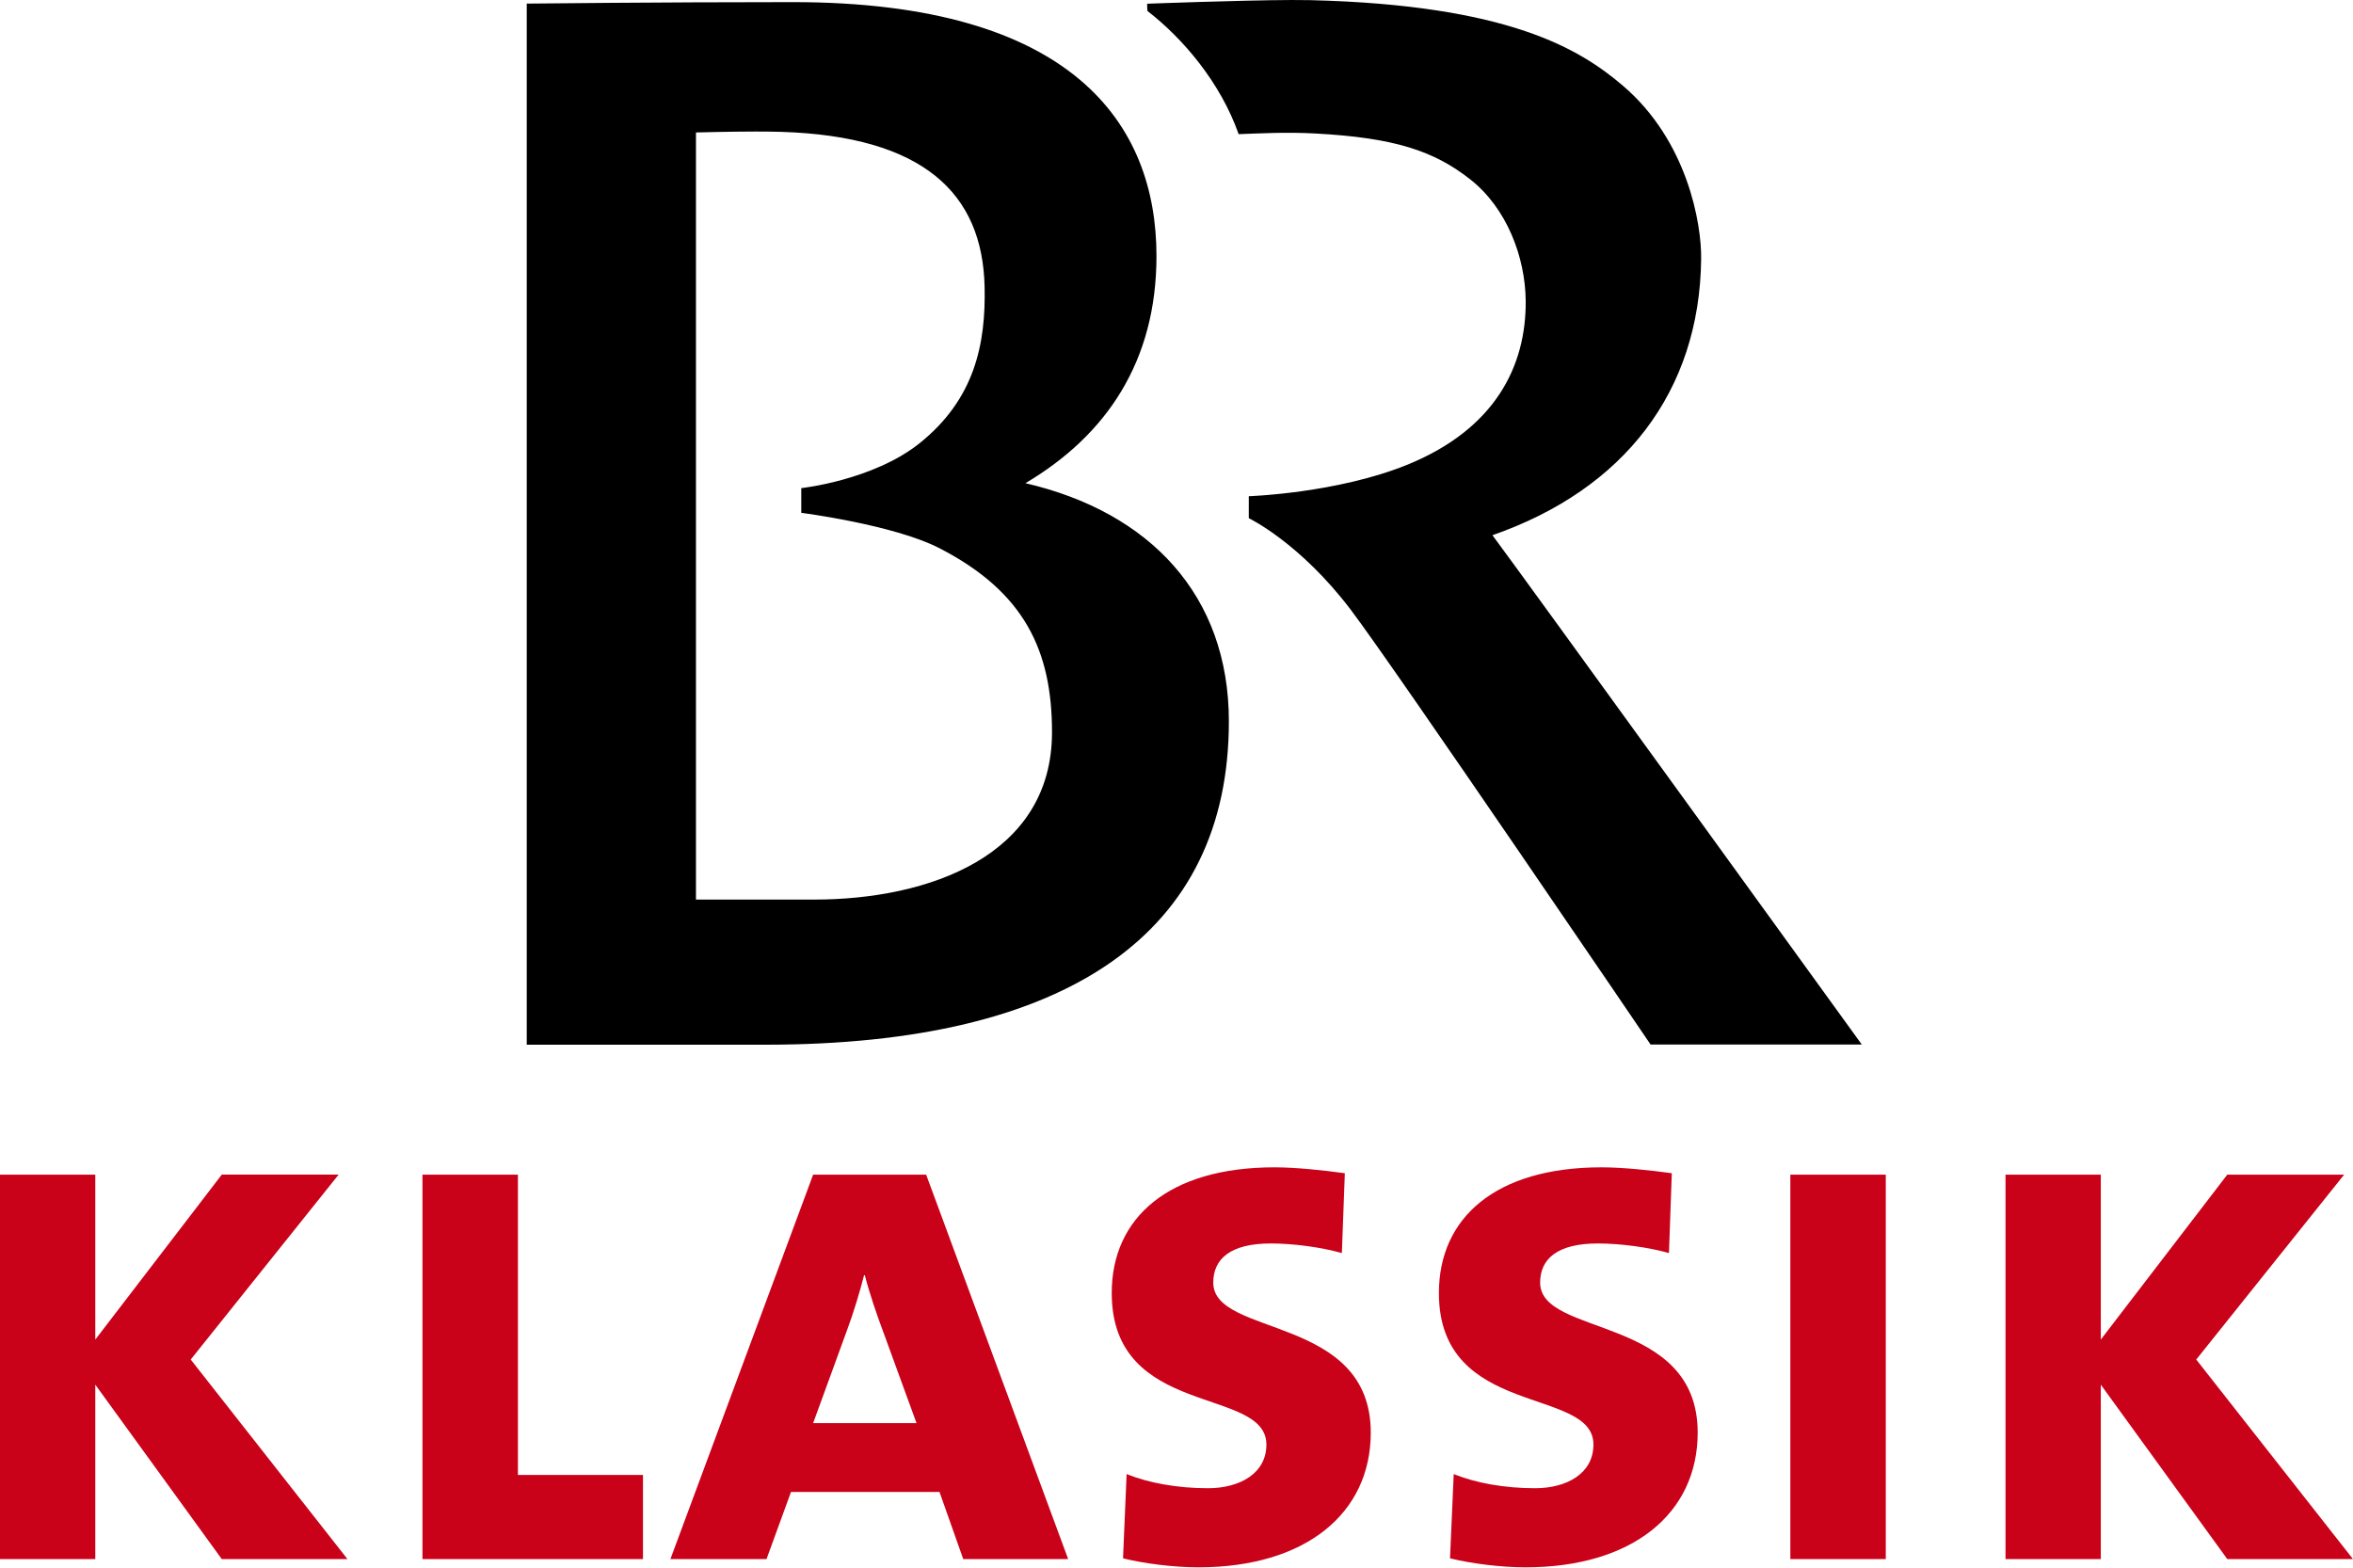
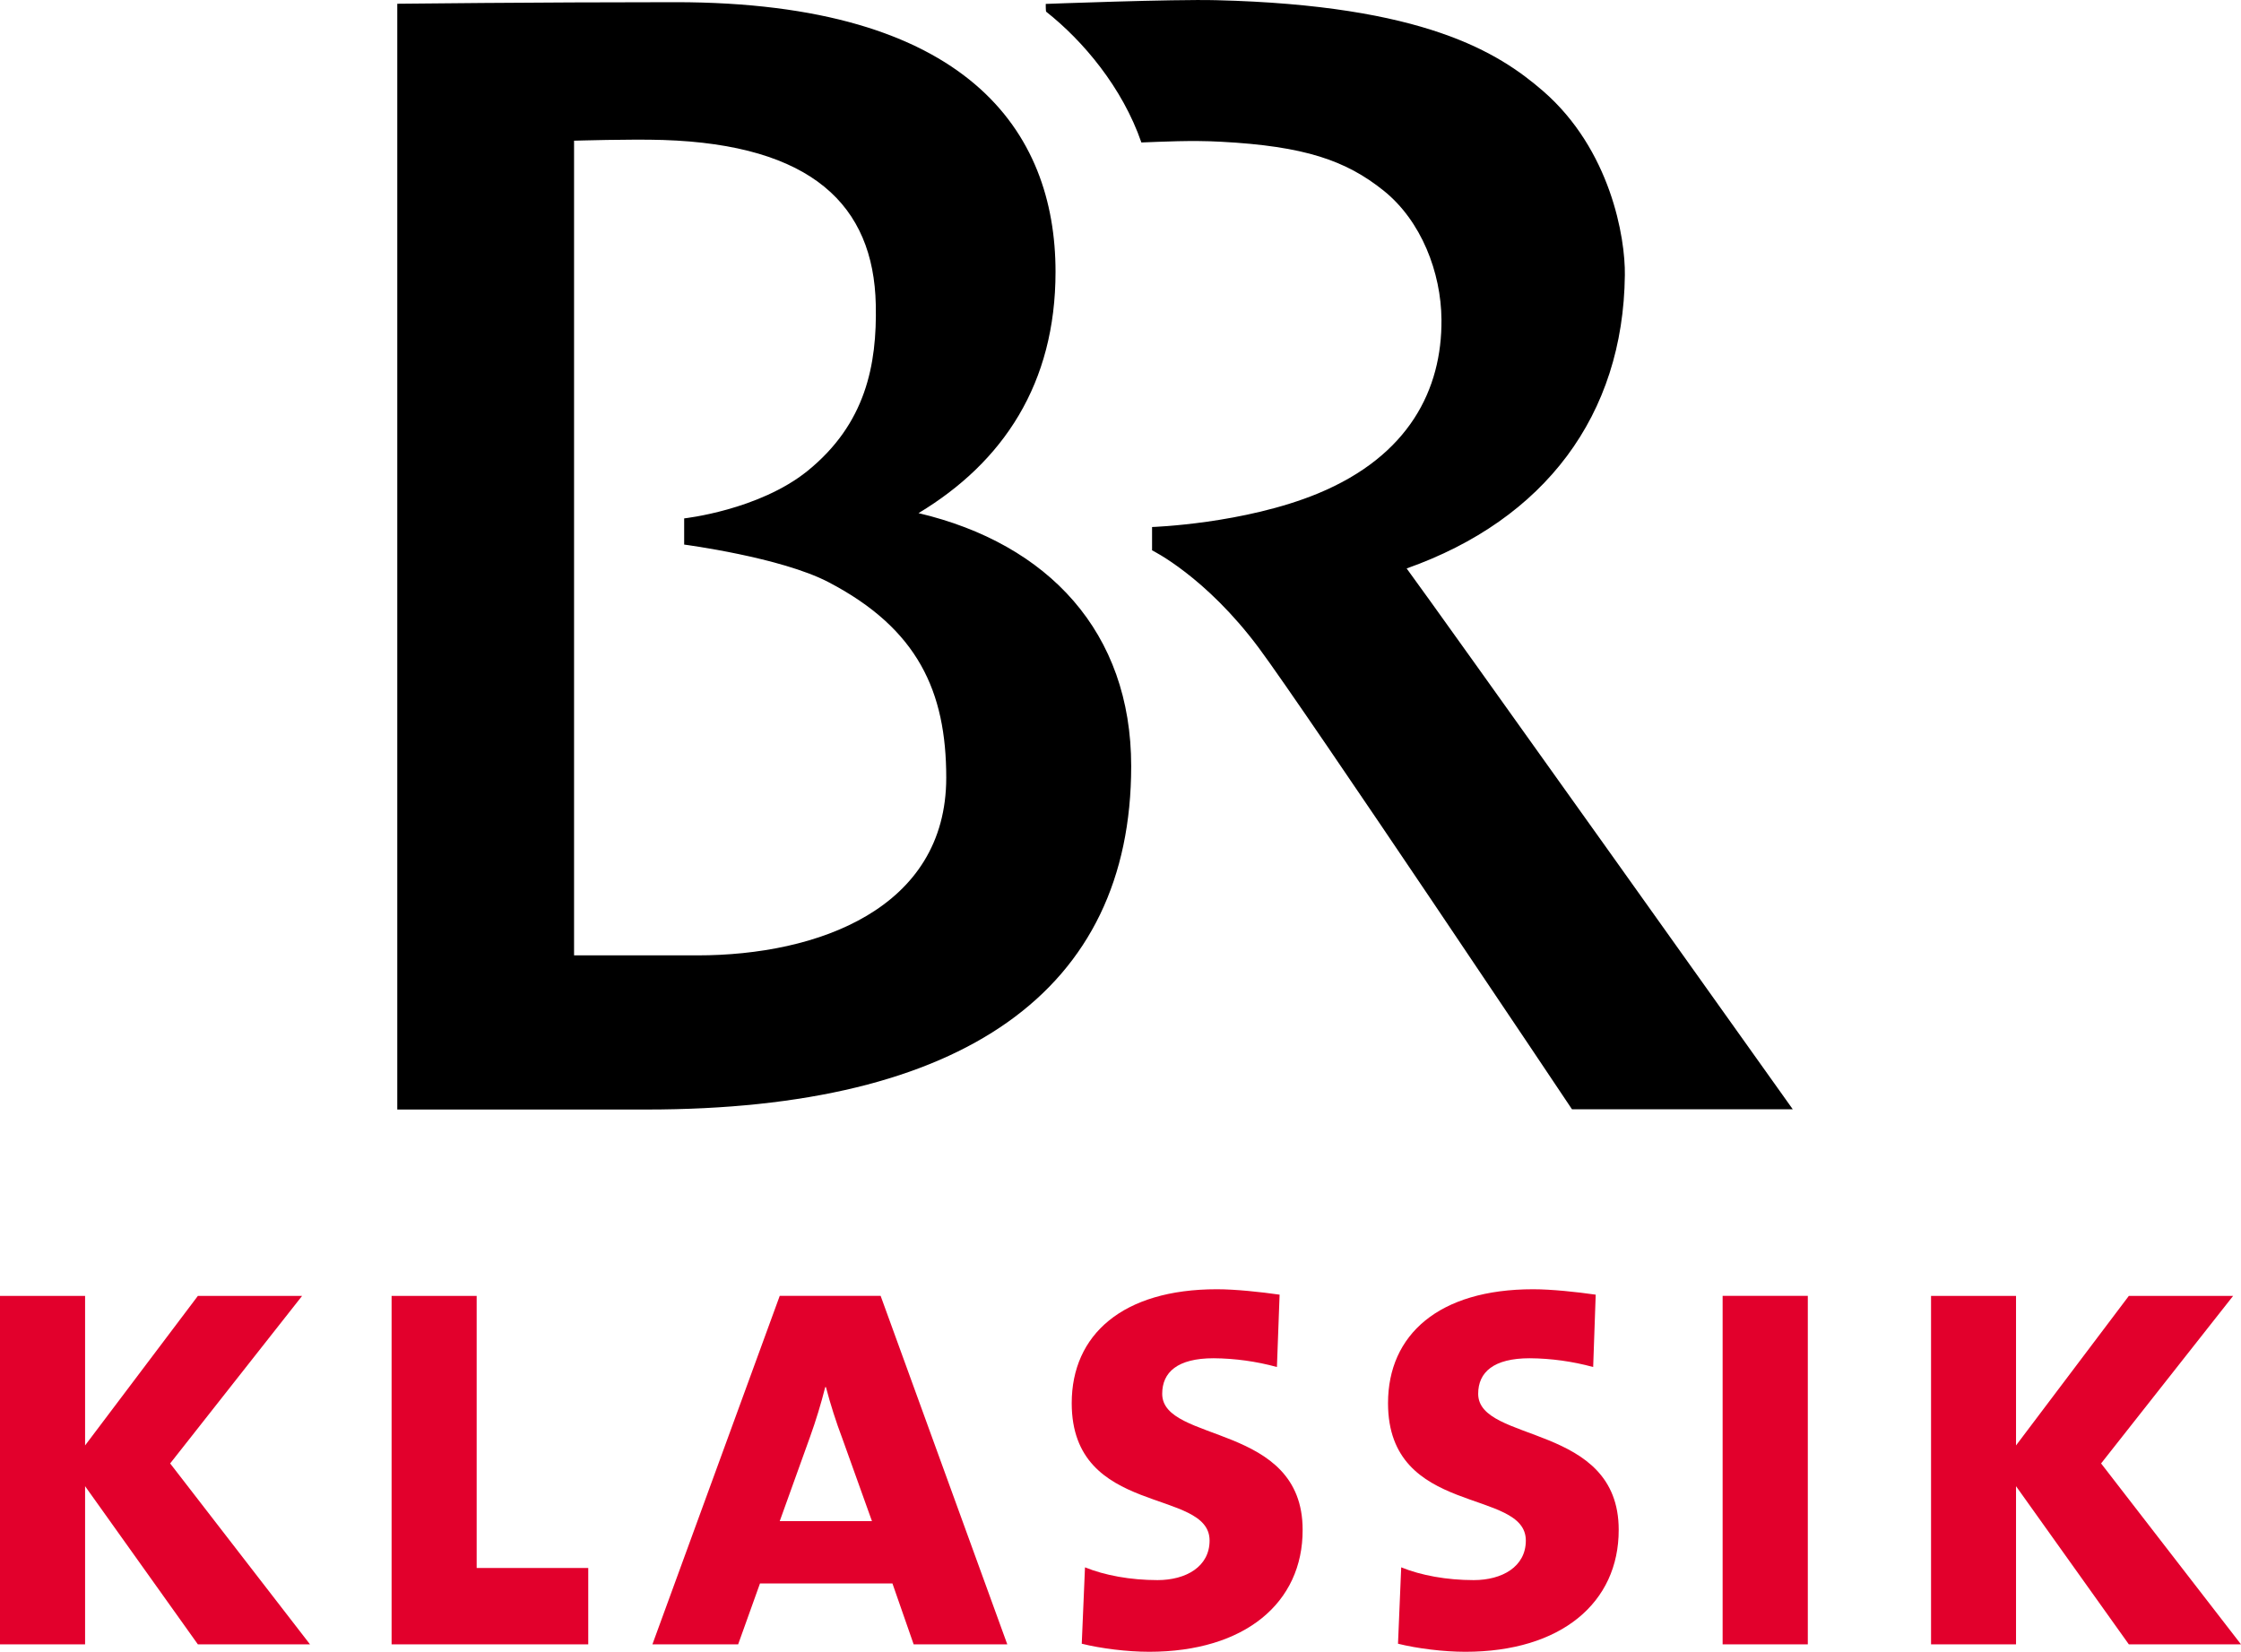
- <svg xmlns="http://www.w3.org/2000/svg" version="1" width="303.322" height="202.046">
-   <path d="M164.297 150.482c-13.627 0-20.985 6.476-20.985 16.205 0 16.203 19.938 12.002 19.938 19.535 0 3.718-3.434 5.627-7.531 5.627-3.903 0-7.625-.667-10.489-1.822l-.46 10.86c2.744.681 6.571 1.16 9.712 1.16 13.826 0 22.221-6.962 22.221-17.362 0-15.239-20.303-12.282-20.303-19.338 0-3.052 2.19-5.05 7.428-5.05 2.855 0 6.47.476 9.149 1.237l.382-10.29c-2.767-.389-6.384-.762-9.062-.762zm42.16 0c-13.629 0-20.97 6.476-20.97 16.205 0 16.203 19.921 12.002 19.921 19.535 0 3.718-3.425 5.627-7.531 5.627-3.9 0-7.626-.667-10.48-1.822l-.477 10.86c2.768.681 6.567 1.16 9.72 1.16 13.826 0 22.206-6.962 22.206-17.362 0-15.239-20.309-12.282-20.309-19.338 0-3.052 2.203-5.05 7.442-5.05 2.863 0 6.485.476 9.164 1.237l.367-10.29c-2.76-.389-6.383-.762-9.053-.762zM0 151.423v49.565h12.283v-22.489l16.307 22.489h16.203L24.586 175.26l19.066-23.838H28.59L12.283 172.69v-21.266zm54.46 0v49.565h28.425v-10.85H66.764v-38.715zm176.331 0v49.565h12.303v-49.565zm27.738 0v49.565h12.283v-22.489l16.307 22.489h16.203l-20.207-25.727 19.067-23.838h-15.063l-16.307 21.266v-21.266zm-153.709.006l-18.4 49.559h12.39l3.155-8.657h19.146l3.06 8.657h13.526l-18.306-49.559zm6.565 12.963h.101c.556 2.197 1.524 5.06 2.387 7.344l4.275 11.722H104.82l4.375-11.996c.857-2.299 1.625-4.873 2.19-7.07z" fill="#c90119" />
-   <path d="M166.479.001c-6.568.026-18.6.48-18.6.48s-.005.886.053.946c4.566 3.535 9.398 9.207 11.74 15.867 2.458-.087 6.162-.293 9.822-.088 10.305.542 15.398 2.268 20.047 5.928 4.654 3.668 7.091 9.954 7.135 15.664.066 8.446-3.982 16.51-15.23 21.1-9.113 3.703-20.466 4.07-20.466 4.07V66.8s6.597 3.148 13.184 11.857c5.679 7.509 38.607 55.99 38.607 55.99h27.227s-44.39-61.378-47.61-65.652c17.03-5.927 26.714-18.598 26.905-35.591.066-4.56-1.764-15.254-10.086-22.354C203.703 6.357 194.554.65 168.908.019a88.877 88.877 0 0 0-2.43-.018zm-64.292.272c-17.442 0-34.285.191-34.285.191v134.211h30.756c39.098 0 59.754-14.42 59.754-41.69 0-16.226-10.18-26.97-26.225-30.697 10.46-6.19 16.893-15.72 16.893-29.283 0-17.091-10.861-32.732-46.893-32.732zm-4.935 16.683c1.206-.002 2.396.01 3.428.041 18.326.57 25.98 7.898 26.244 19.98.162 7.335-1.25 14.464-8.416 20.188-6.009 4.772-15.217 5.76-15.217 5.76v3.184s11.91 1.53 17.78 4.545c11.045 5.672 14.542 13.291 14.542 23.744 0 15.896-15.852 21.568-30.674 21.568H89.715V17.077c.148 0 3.919-.115 7.537-.12z" />
+ <svg xmlns="http://www.w3.org/2000/svg" width="610.5" height="450" version="1.1">
+   <path d="m190.02 260.27h-33.632v-221.94c0.444 0 15.104-0.476 24.221-0.198 40.491 1.3 57.395 17.72 57.974 44.852 0.357 16.459-2.759 32.467-18.576 45.296-13.28 10.727-33.624 12.947-33.624 12.947v7.136s26.291 3.449 39.278 10.212c24.404 12.717 32.118 29.827 32.118 53.296 0 35.67-35.012 48.404-67.757 48.404m60.201-120.48c23.088-13.891 37.328-35.289 37.328-65.735 0-38.343-24.015-73.466-103.59-73.466-38.533 0-75.733 0.428-75.733 0.428v301.25h67.924c86.389 0 132.01-32.38 132.01-93.564 0-36.431-22.509-60.542-57.934-68.915m132.98 15.072c37.621-13.312 59.02-41.744 59.44-79.896 0.159-10.236-3.909-34.227-22.287-50.172-12.154-10.521-32.356-23.357-89.021-24.745-11.734-0.309-46.454 1.015-46.454 1.015s-0.016 1.998 0.119 2.125c10.077 7.952 20.772 20.669 25.934 35.622 5.455-0.198 13.621-0.65 21.692-0.198 22.762 1.205 34.021 5.09 44.281 13.304 10.299 8.238 15.69 22.35 15.778 35.163 0.151 18.957-8.785 37.058-33.64 47.349-20.13 8.317-45.201 9.142-45.201 9.142v6.359s14.549 7.064 29.105 26.616c12.543 16.864 85.295 125.66 85.295 125.66h60.146s-98.06-137.76-105.19-147.34" />
+   <path d="m106.68 447.97v-94.92h23.175v74.124h30.398v20.796zm142.22 0-5.78-16.586h-36.082l-5.946 16.586h-23.357l34.687-94.944h27.48l34.504 94.944zm-19.409-56.023a139.89 139.89 0 0 1-4.488-14.049h-0.19a145.62 145.62 0 0 1-4.131 13.534l-8.261 22.969h25.117zm83.535 58.053c-5.931 0-13.129-0.896-18.33-2.196l0.88-20.812c5.399 2.196 12.408 3.481 19.758 3.481 7.754 0 14.184-3.655 14.184-10.775 0-14.422-37.558-6.383-37.558-37.431 0-18.632 13.859-31.032 39.54-31.032 5.074 0 11.861 0.729 17.094 1.475l-0.729 19.71a67.345 67.345 0 0 0-17.244-2.386c-9.879 0-14.01 3.822-14.01 9.681 0 13.518 38.256 7.849 38.256 37.042 0.071 19.916-15.754 33.244-41.839 33.244m86.151 0c-5.946 0-13.114-0.896-18.33-2.196l0.872-20.812c5.407 2.196 12.384 3.481 19.75 3.481 7.762 0 14.2-3.655 14.2-10.775 0-14.422-37.542-6.383-37.542-37.431 0-18.632 13.827-31.032 39.516-31.032 5.051 0 11.853 0.729 17.062 1.475l-0.69 19.71a67.607 67.607 0 0 0-17.292-2.386c-9.863 0-14.033 3.822-14.033 9.681 0 13.518 38.279 7.849 38.279 37.042 0.048 19.916-15.746 33.244-41.792 33.244m70.104-96.973h23.206v94.952h-23.206zm110.66 94.944-30.731-43.084v43.084h-23.151v-94.92h23.151v40.729l30.731-40.729h28.407l-35.963 45.637 38.113 49.284zm-526.04 0-30.723-43.084v43.084h-23.183v-94.92h23.183v40.729l30.723-40.729h28.392l-35.939 45.637 38.097 49.284z" fill="#e2002c" />
</svg>
